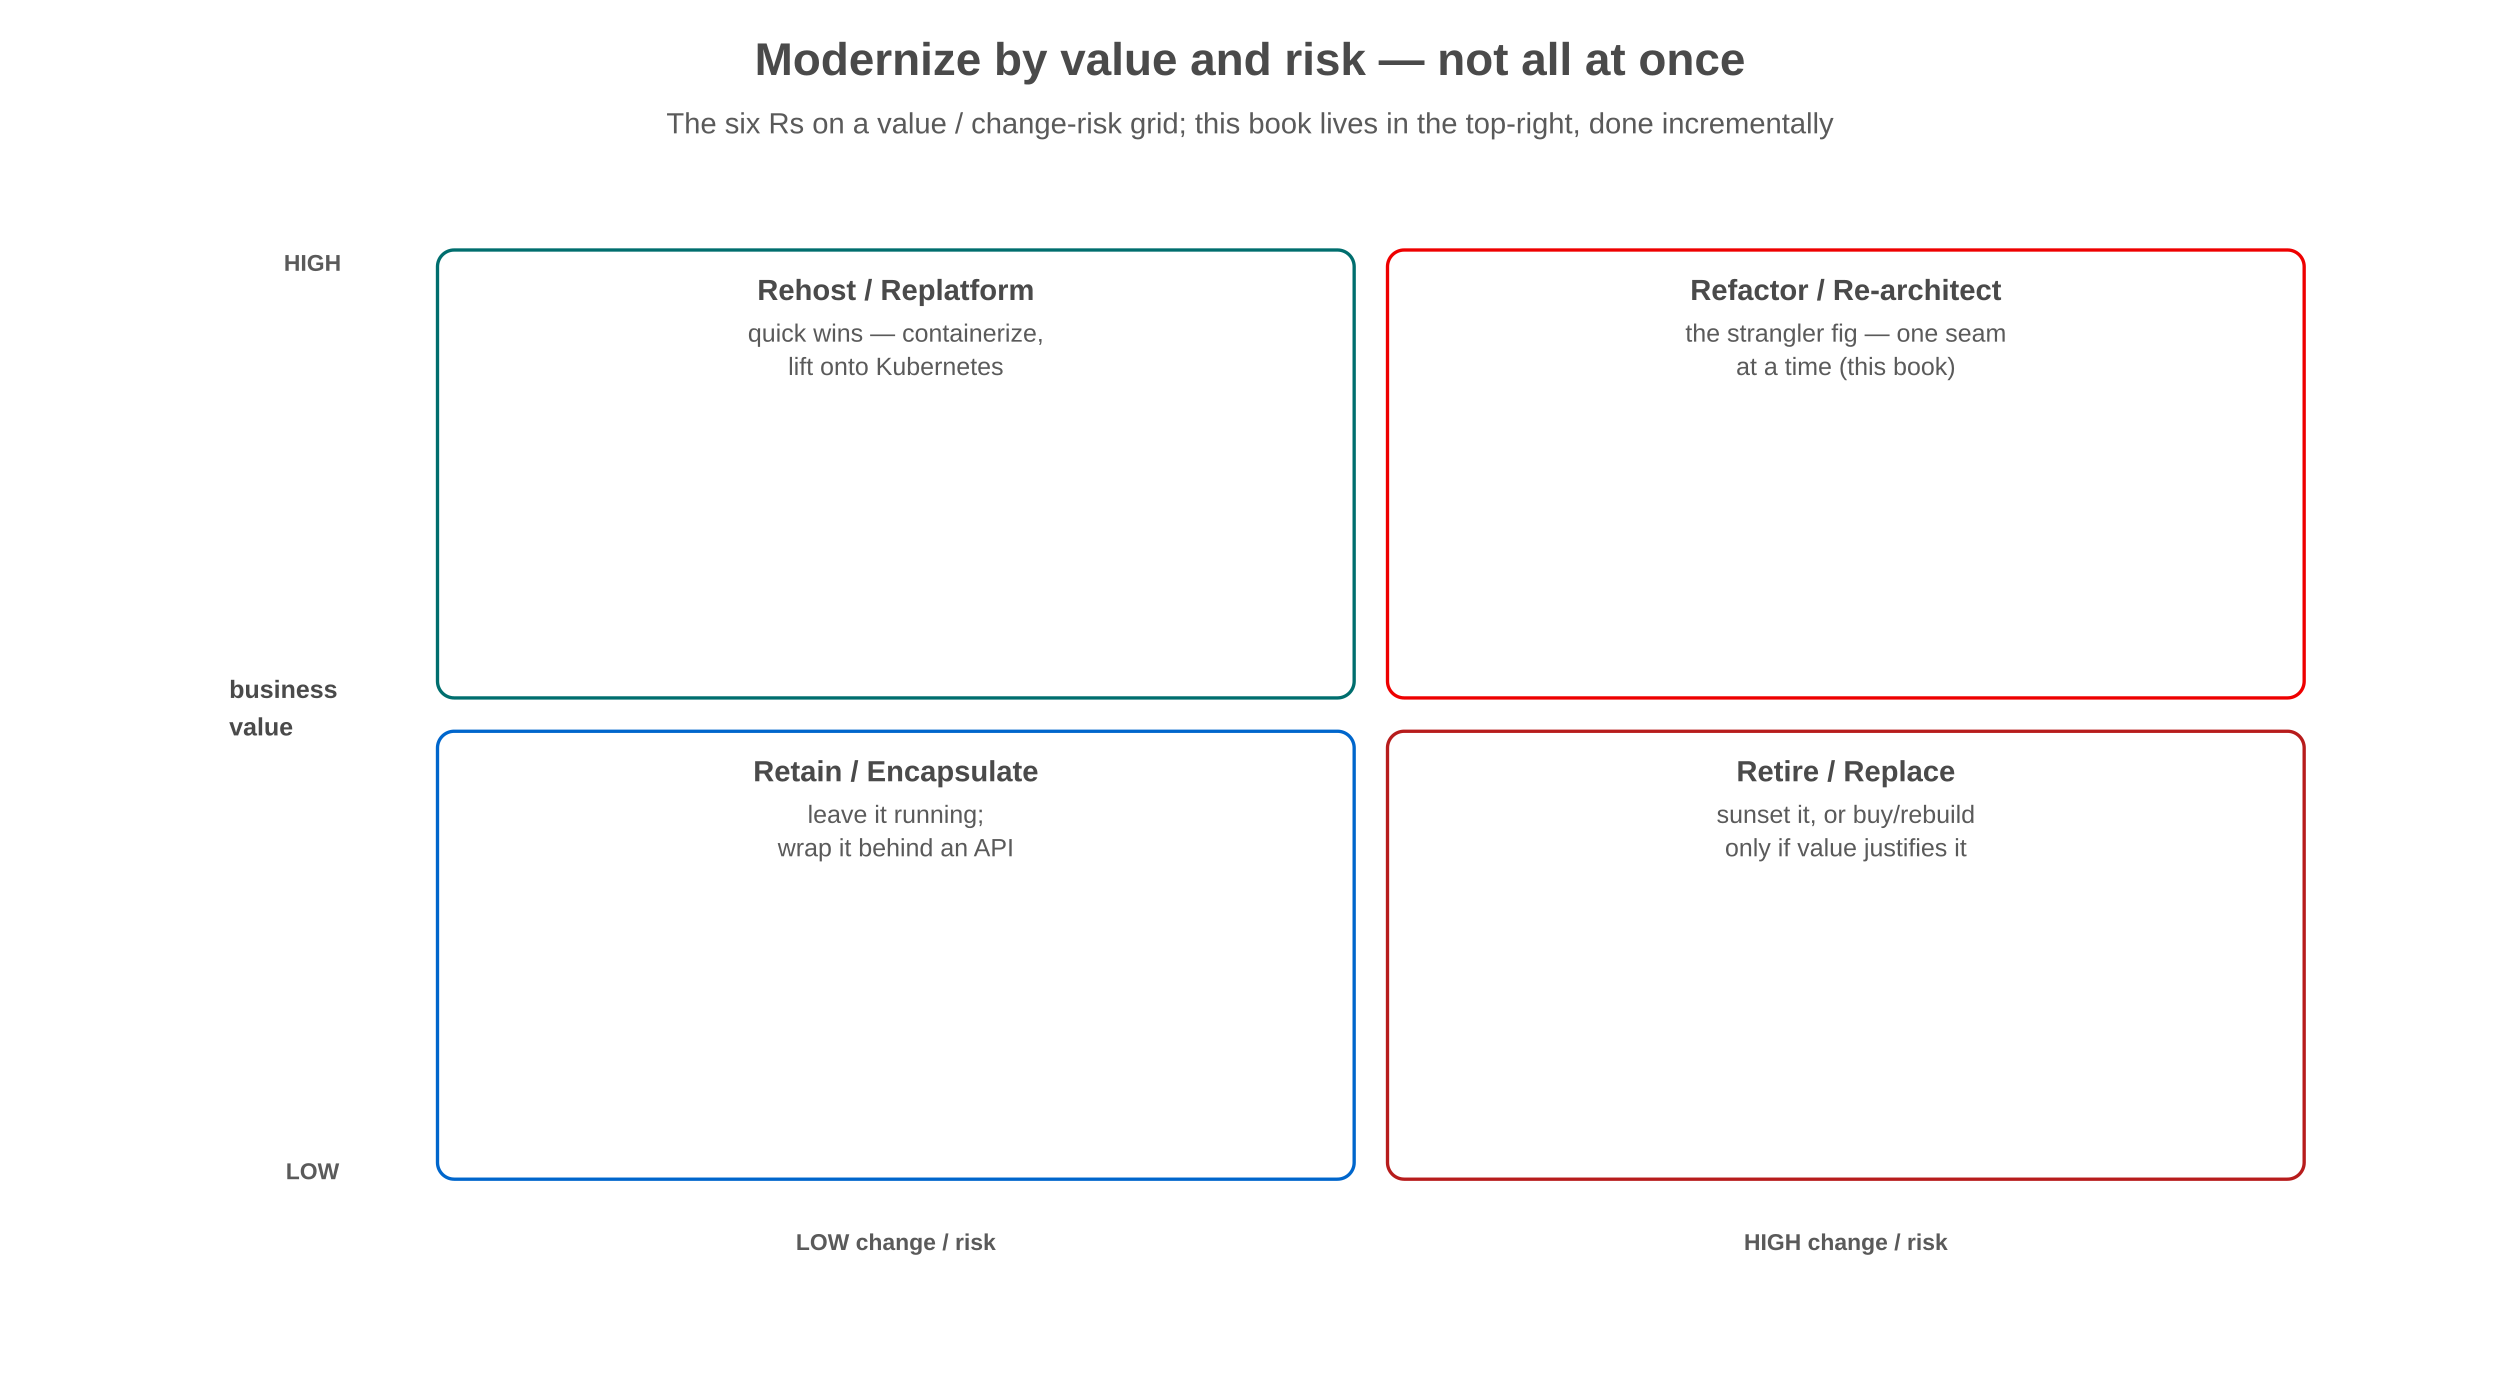
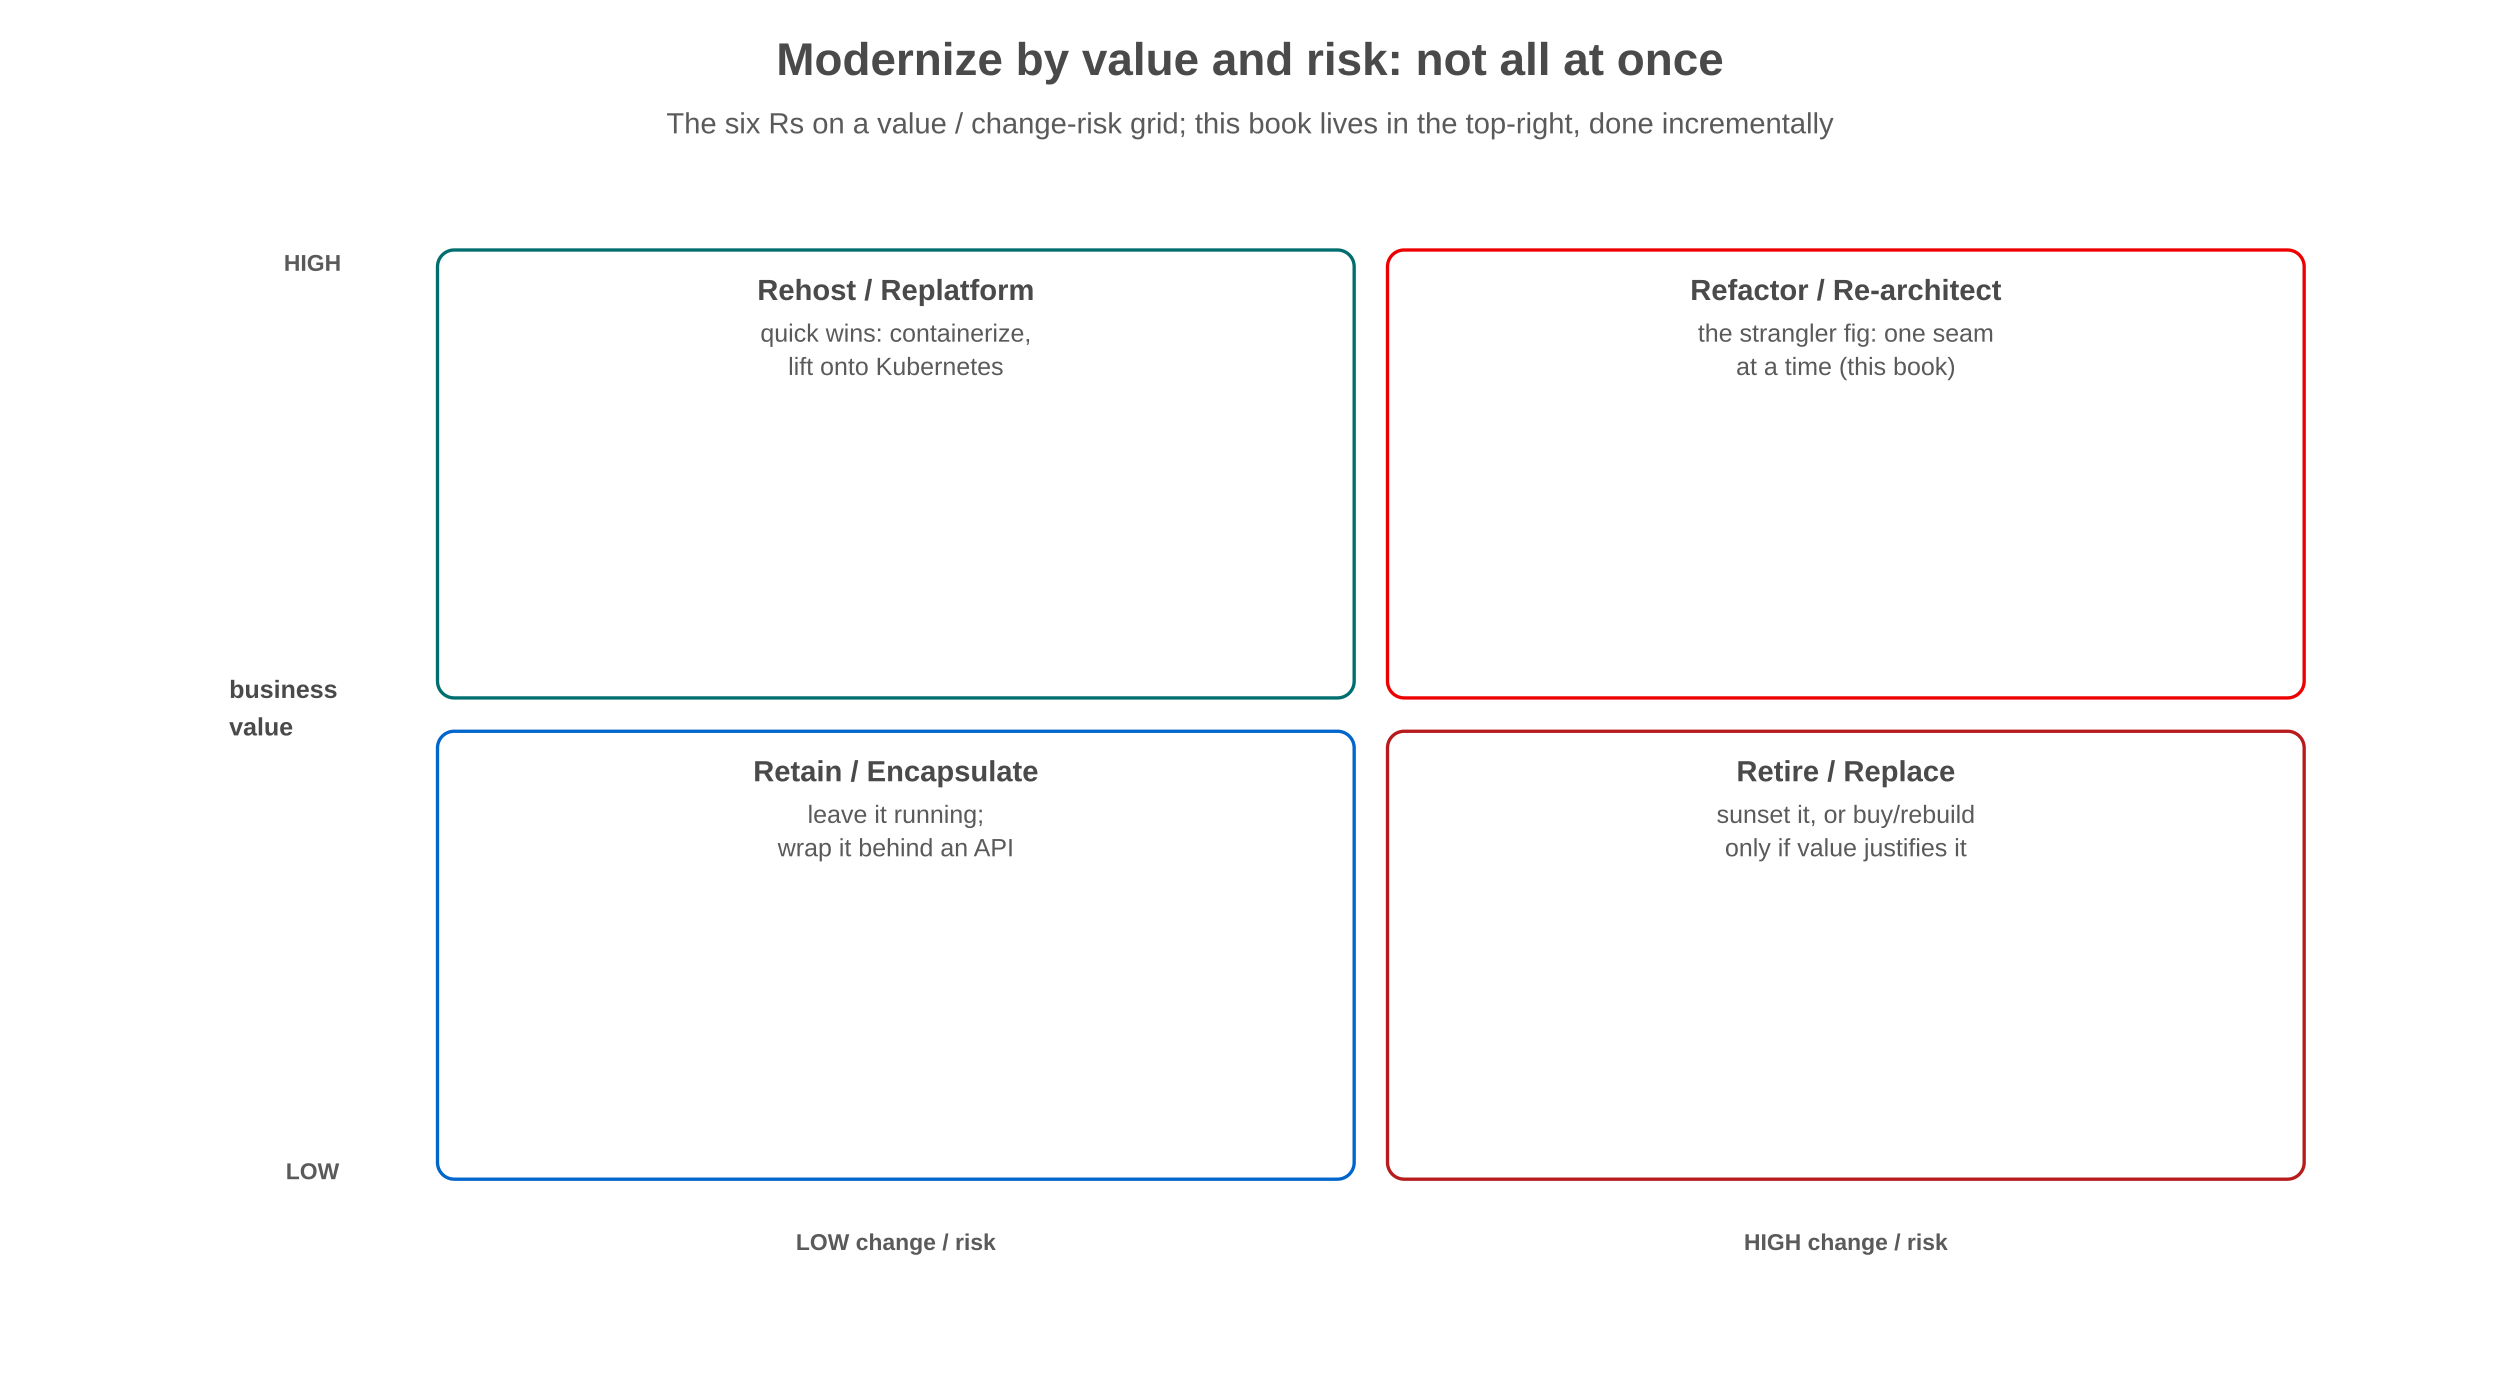
<svg xmlns="http://www.w3.org/2000/svg" viewBox="0 0 1200 660" width="1200" height="660">
  <rect x="0" y="0" width="1200" height="660" fill="#FFFFFF" />
-   <text x="600.0" y="36" font-family="Overpass, Red Hat Text, Arial, sans-serif" font-size="22" font-weight="bold" fill="#4A4A4A" text-anchor="middle">Modernize by value and risk — not all at once</text>
+   <text x="600.0" y="36" font-family="Overpass, Red Hat Text, Arial, sans-serif" font-size="22" font-weight="bold" fill="#4A4A4A" text-anchor="middle">Modernize by value and risk: not all at once</text>
  <text x="600.0" y="64" font-family="Overpass, Red Hat Text, Arial, sans-serif" font-size="14" font-weight="normal" fill="#5A5A5A" text-anchor="middle">The six Rs on a value / change-risk grid; this book lives in the top-right, done incrementally</text>
  <text x="150" y="130" font-family="Overpass, Red Hat Text, Arial, sans-serif" font-size="11" font-weight="bold" fill="#5A5A5A" text-anchor="middle">HIGH</text>
  <text x="150" y="566" font-family="Overpass, Red Hat Text, Arial, sans-serif" font-size="11" font-weight="bold" fill="#5A5A5A" text-anchor="middle">LOW</text>
  <text x="110" y="335" font-family="Overpass, Red Hat Text, Arial, sans-serif" font-size="12" font-weight="bold" fill="#4A4A4A" text-anchor="start">business</text>
  <text x="110" y="353" font-family="Overpass, Red Hat Text, Arial, sans-serif" font-size="12" font-weight="bold" fill="#4A4A4A" text-anchor="start">value</text>
  <rect x="210" y="120" width="440" height="215" rx="8" ry="8" fill="#FFFFFF" stroke="#006E6E" stroke-width="1.6" />
  <text x="430.0" y="144" font-family="Overpass, Red Hat Text, Arial, sans-serif" font-size="14" font-weight="600" fill="#4A4A4A" text-anchor="middle">Rehost / Replatform</text>
-   <text x="430.0" y="164" font-family="Red Hat Text, Arial, sans-serif" font-size="12" fill="#5A5A5A" text-anchor="middle">quick wins — containerize,</text>
+   <text x="430.0" y="164" font-family="Red Hat Text, Arial, sans-serif" font-size="12" fill="#5A5A5A" text-anchor="middle">quick wins: containerize,</text>
  <text x="430.0" y="180" font-family="Red Hat Text, Arial, sans-serif" font-size="12" fill="#5A5A5A" text-anchor="middle">lift onto Kubernetes</text>
  <rect x="666" y="120" width="440" height="215" rx="8" ry="8" fill="#FFFFFF" stroke="#EE0000" stroke-width="1.6" />
  <text x="886.0" y="144" font-family="Overpass, Red Hat Text, Arial, sans-serif" font-size="14" font-weight="600" fill="#4A4A4A" text-anchor="middle">Refactor / Re-architect</text>
-   <text x="886.0" y="164" font-family="Red Hat Text, Arial, sans-serif" font-size="12" fill="#5A5A5A" text-anchor="middle">the strangler fig — one seam</text>
+   <text x="886.0" y="164" font-family="Red Hat Text, Arial, sans-serif" font-size="12" fill="#5A5A5A" text-anchor="middle">the strangler fig: one seam</text>
  <text x="886.0" y="180" font-family="Red Hat Text, Arial, sans-serif" font-size="12" fill="#5A5A5A" text-anchor="middle">at a time  (this book)</text>
  <rect x="210" y="351" width="440" height="215" rx="8" ry="8" fill="#FFFFFF" stroke="#0066CC" stroke-width="1.6" />
  <text x="430.0" y="375" font-family="Overpass, Red Hat Text, Arial, sans-serif" font-size="14" font-weight="600" fill="#4A4A4A" text-anchor="middle">Retain / Encapsulate</text>
  <text x="430.0" y="395" font-family="Red Hat Text, Arial, sans-serif" font-size="12" fill="#5A5A5A" text-anchor="middle">leave it running;</text>
  <text x="430.0" y="411" font-family="Red Hat Text, Arial, sans-serif" font-size="12" fill="#5A5A5A" text-anchor="middle">wrap it behind an API</text>
  <rect x="666" y="351" width="440" height="215" rx="8" ry="8" fill="#FFFFFF" stroke="#B71C1C" stroke-width="1.6" />
  <text x="886.0" y="375" font-family="Overpass, Red Hat Text, Arial, sans-serif" font-size="14" font-weight="600" fill="#4A4A4A" text-anchor="middle">Retire / Replace</text>
  <text x="886.0" y="395" font-family="Red Hat Text, Arial, sans-serif" font-size="12" fill="#5A5A5A" text-anchor="middle">sunset it, or buy/rebuild</text>
  <text x="886.0" y="411" font-family="Red Hat Text, Arial, sans-serif" font-size="12" fill="#5A5A5A" text-anchor="middle">only if value justifies it</text>
  <text x="430.0" y="600" font-family="Overpass, Red Hat Text, Arial, sans-serif" font-size="11" font-weight="bold" fill="#5A5A5A" text-anchor="middle">LOW change / risk</text>
  <text x="886.0" y="600" font-family="Overpass, Red Hat Text, Arial, sans-serif" font-size="11" font-weight="bold" fill="#5A5A5A" text-anchor="middle">HIGH change / risk</text>
</svg>
